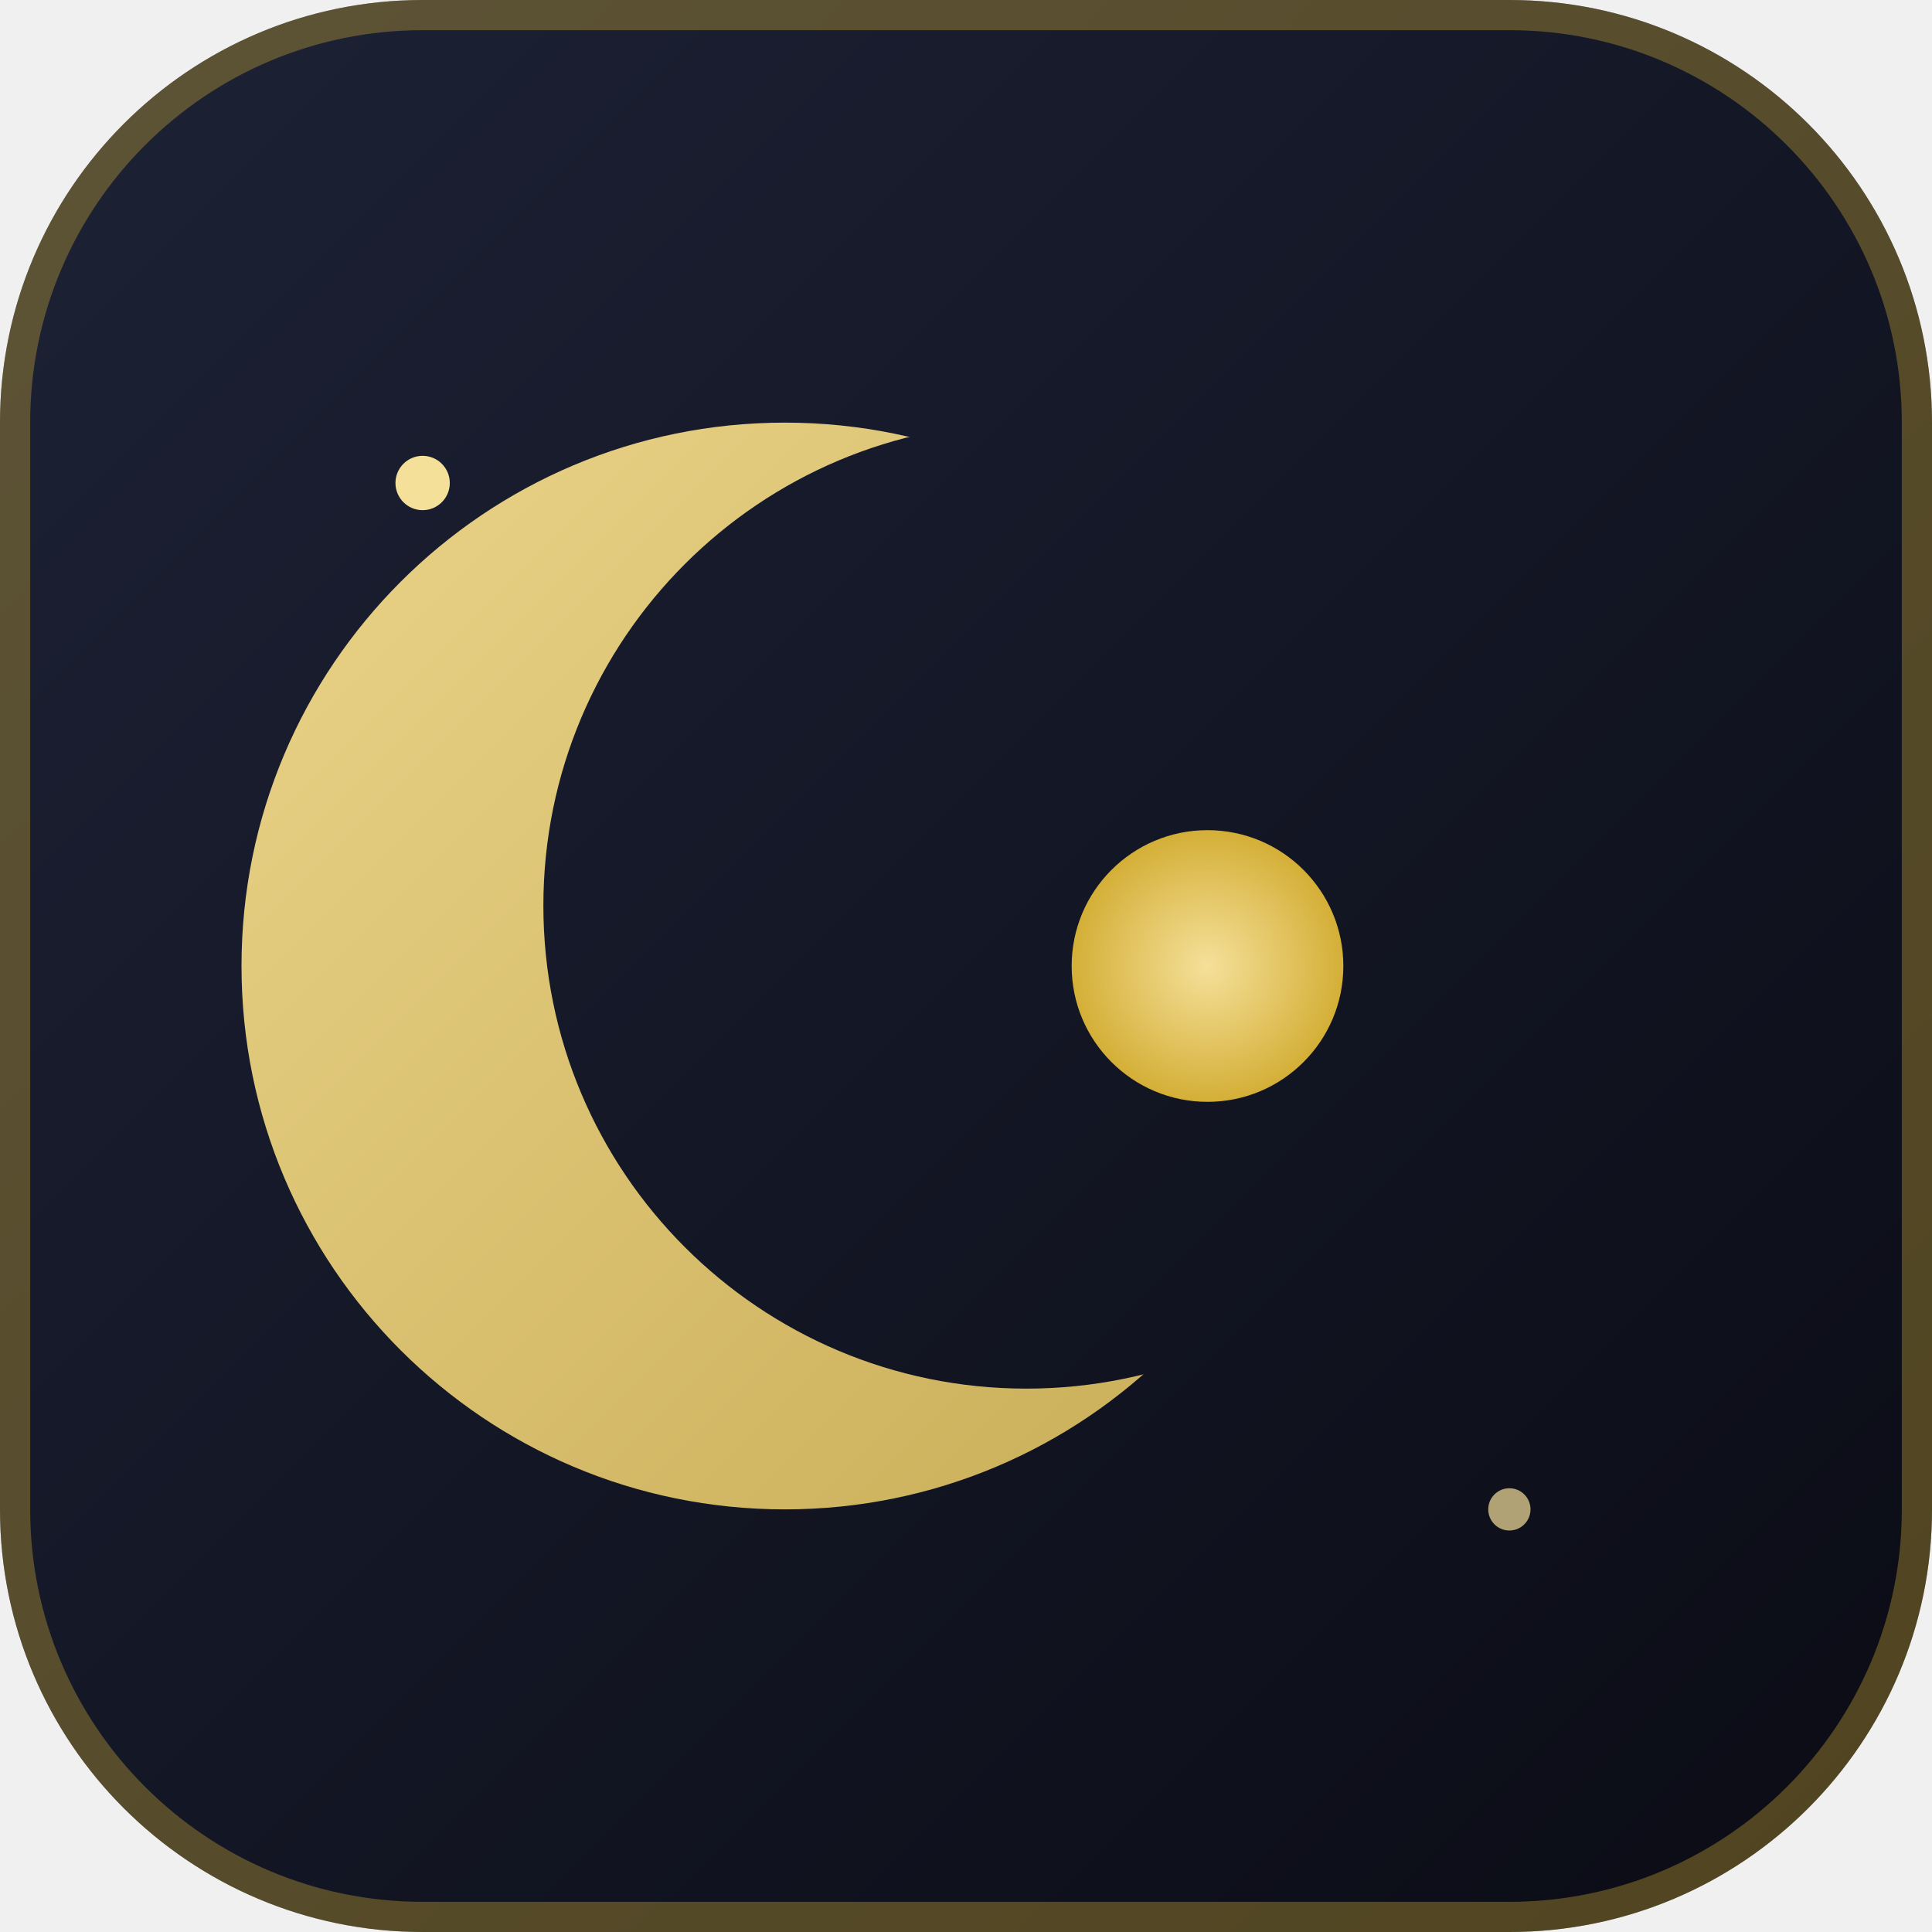
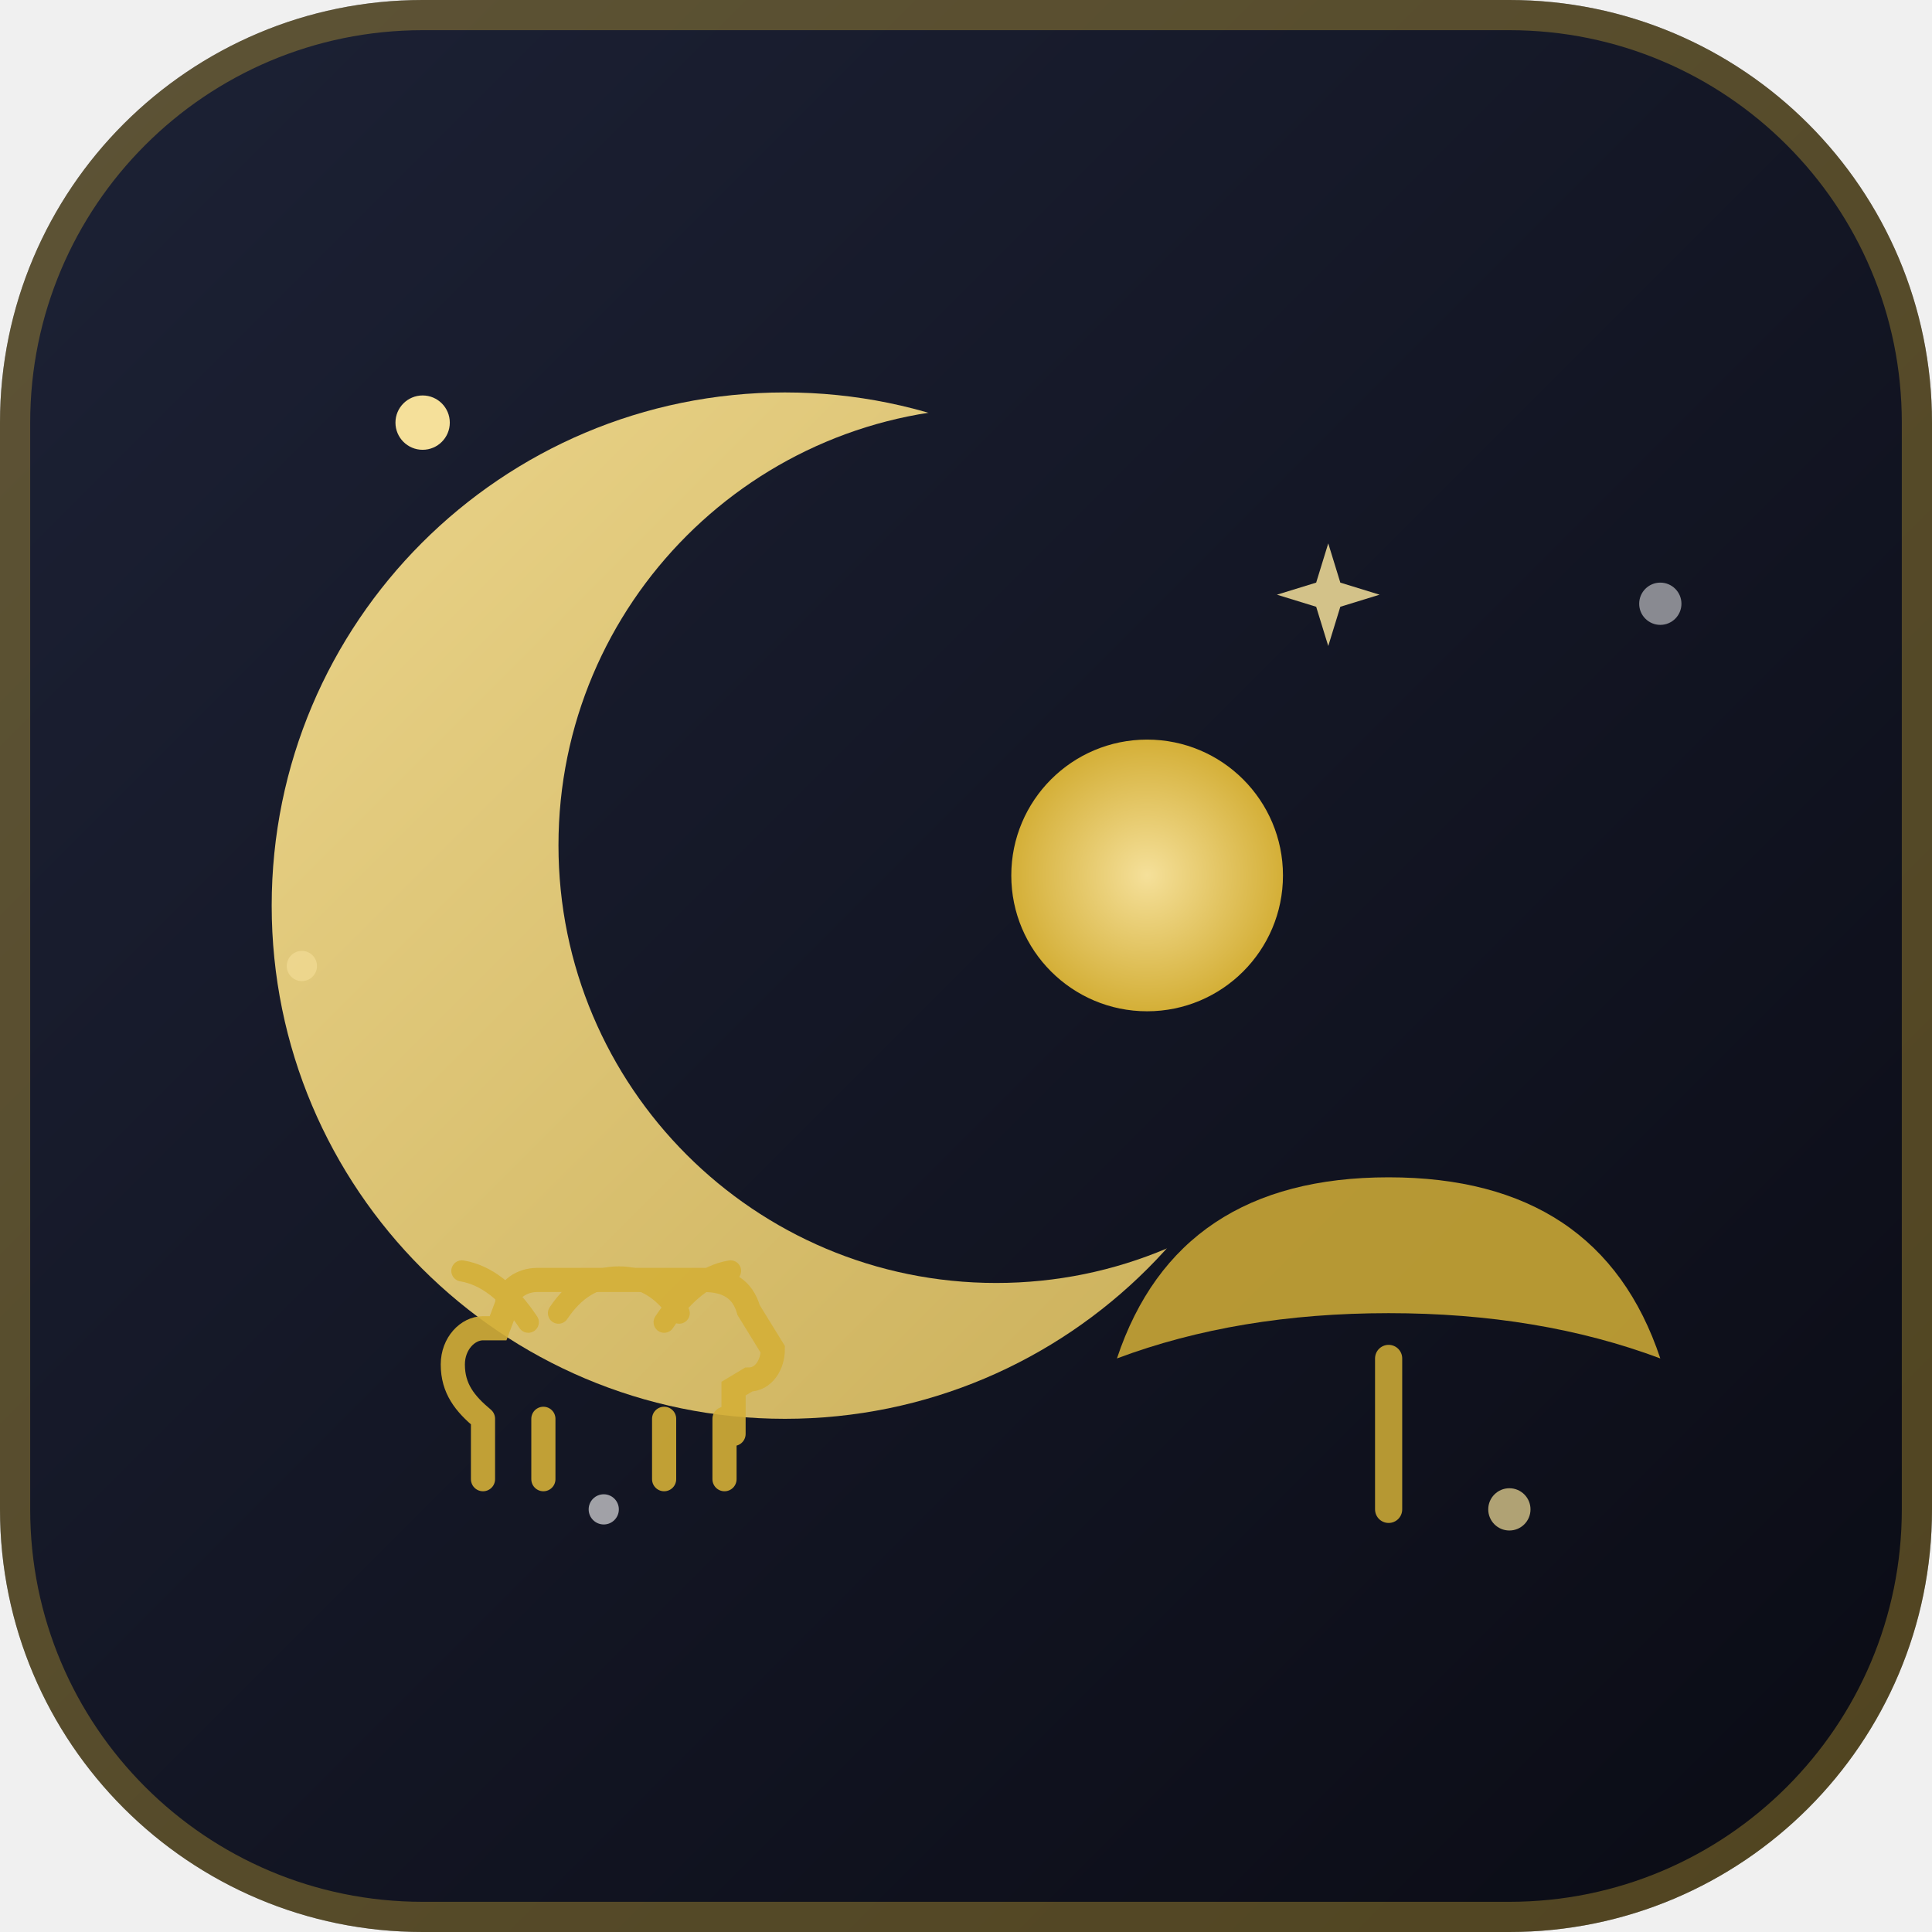
<svg xmlns="http://www.w3.org/2000/svg" viewBox="0 0 64 64">
  <defs>
    <linearGradient id="bg" x1="0%" y1="0%" x2="100%" y2="100%">
      <stop offset="0%" stop-color="#1d2236" />
      <stop offset="100%" stop-color="#0a0b14" />
    </linearGradient>
    <linearGradient id="moon" x1="0%" y1="0%" x2="100%" y2="100%">
      <stop offset="0%" stop-color="#f5e09a" />
      <stop offset="100%" stop-color="#b89a3d" />
    </linearGradient>
    <radialGradient id="sun" cx="50%" cy="50%" r="50%">
      <stop offset="0%" stop-color="#f5e09a" />
      <stop offset="100%" stop-color="#d4af37" />
    </radialGradient>
    <mask id="crescent">
      <rect width="64" height="64" fill="black" />
-       <circle cx="26" cy="32" r="18" fill="white" />
-       <circle cx="34" cy="30" r="16" fill="black" />
+       <circle cx="26" cy="30" r="17" fill="white" />
+       <circle cx="33" cy="28" r="14.5" fill="black" />
    </mask>
+     <linearGradient id="horizon" x1="0%" y1="0%" x2="100%" y2="0%">
+       <stop offset="0%" stop-color="#d4af37" stop-opacity="0" />
+       <stop offset="50%" stop-color="#d4af37" stop-opacity="1" />
+       <stop offset="100%" stop-color="#d4af37" stop-opacity="0" />
+     </linearGradient>
  </defs>
  <rect width="64" height="64" rx="14" fill="url(#bg)" />
  <rect x="0.5" y="0.5" width="63" height="63" rx="13.5" fill="none" stroke="#d4af37" stroke-opacity="0.35" />
  <rect width="64" height="64" fill="url(#moon)" mask="url(#crescent)" />
-   <circle cx="40" cy="32" r="4.5" fill="url(#sun)" />
-   <circle cx="14" cy="16" r="0.9" fill="#f5e09a" />
+   <circle cx="38" cy="29" r="4.5" fill="url(#sun)" />
+   <circle cx="14" cy="14" r="0.9" fill="#f5e09a" />
  <circle cx="50" cy="50" r="0.7" fill="#f5e09a" opacity="0.7" />
+   <circle cx="20" cy="50" r="0.5" fill="#ffffff" opacity="0.6" />
+   <circle cx="55" cy="20" r="0.7" fill="#ffffff" opacity="0.5" />
+   <circle cx="10" cy="32" r="0.5" fill="#f5e09a" opacity="0.6" />
+   <path d="M44 18 l0.4 1.3 1.3 0.4 -1.3 0.4 -0.4 1.3 -0.4-1.3 -1.3-0.4 1.3-0.4 z" fill="#f5e09a" opacity="0.85" />
+   <line x1="6" y1="50" x2="58" y2="50" stroke="url(#horizon)" stroke-width="0.8" />
+   <g opacity="0.9">
+     <path d="M16 47 c-0.6-0.5-1-1-1-1.8 c0-0.7 0.5-1.2 1-1.2 h0.5 l0.3-0.8 c0-0.5 0.5-0.8 1-0.8 h5.5 c0.8 0 1.3 0.3 1.5 1 l0.8 1.3 c0 0.5-0.3 1-0.8 1 l-0.5 0.3 v1.5 M16 47 v2 M18 47 v2 M22 47 v2 M24 47 v2" stroke="#d4af37" stroke-width="0.8" fill="none" stroke-linecap="round" />
+     <path d="M17.5 43.8 q-1-1.5-2.2-1.7 M22 43.8 q1-1.5 2.2-1.7" stroke="#d4af37" stroke-width="0.7" fill="none" stroke-linecap="round" />
+     <path d="M18.5 43.5 q0.8-1.2 2-1.2 q1.2 0 2 1.2" stroke="#d4af37" stroke-width="0.7" fill="none" stroke-linecap="round" />
+   </g>
+   <g opacity="0.85">
+     <path d="M37 45 q2-6 9-6 q7 0 9 6 q-4-1.5-9-1.5 q-5 0-9 1.5 z" fill="#d4af37" />
+     <path d="M46 45 v5" stroke="#d4af37" stroke-width="0.9" fill="none" stroke-linecap="round" />
+   </g>
</svg>
